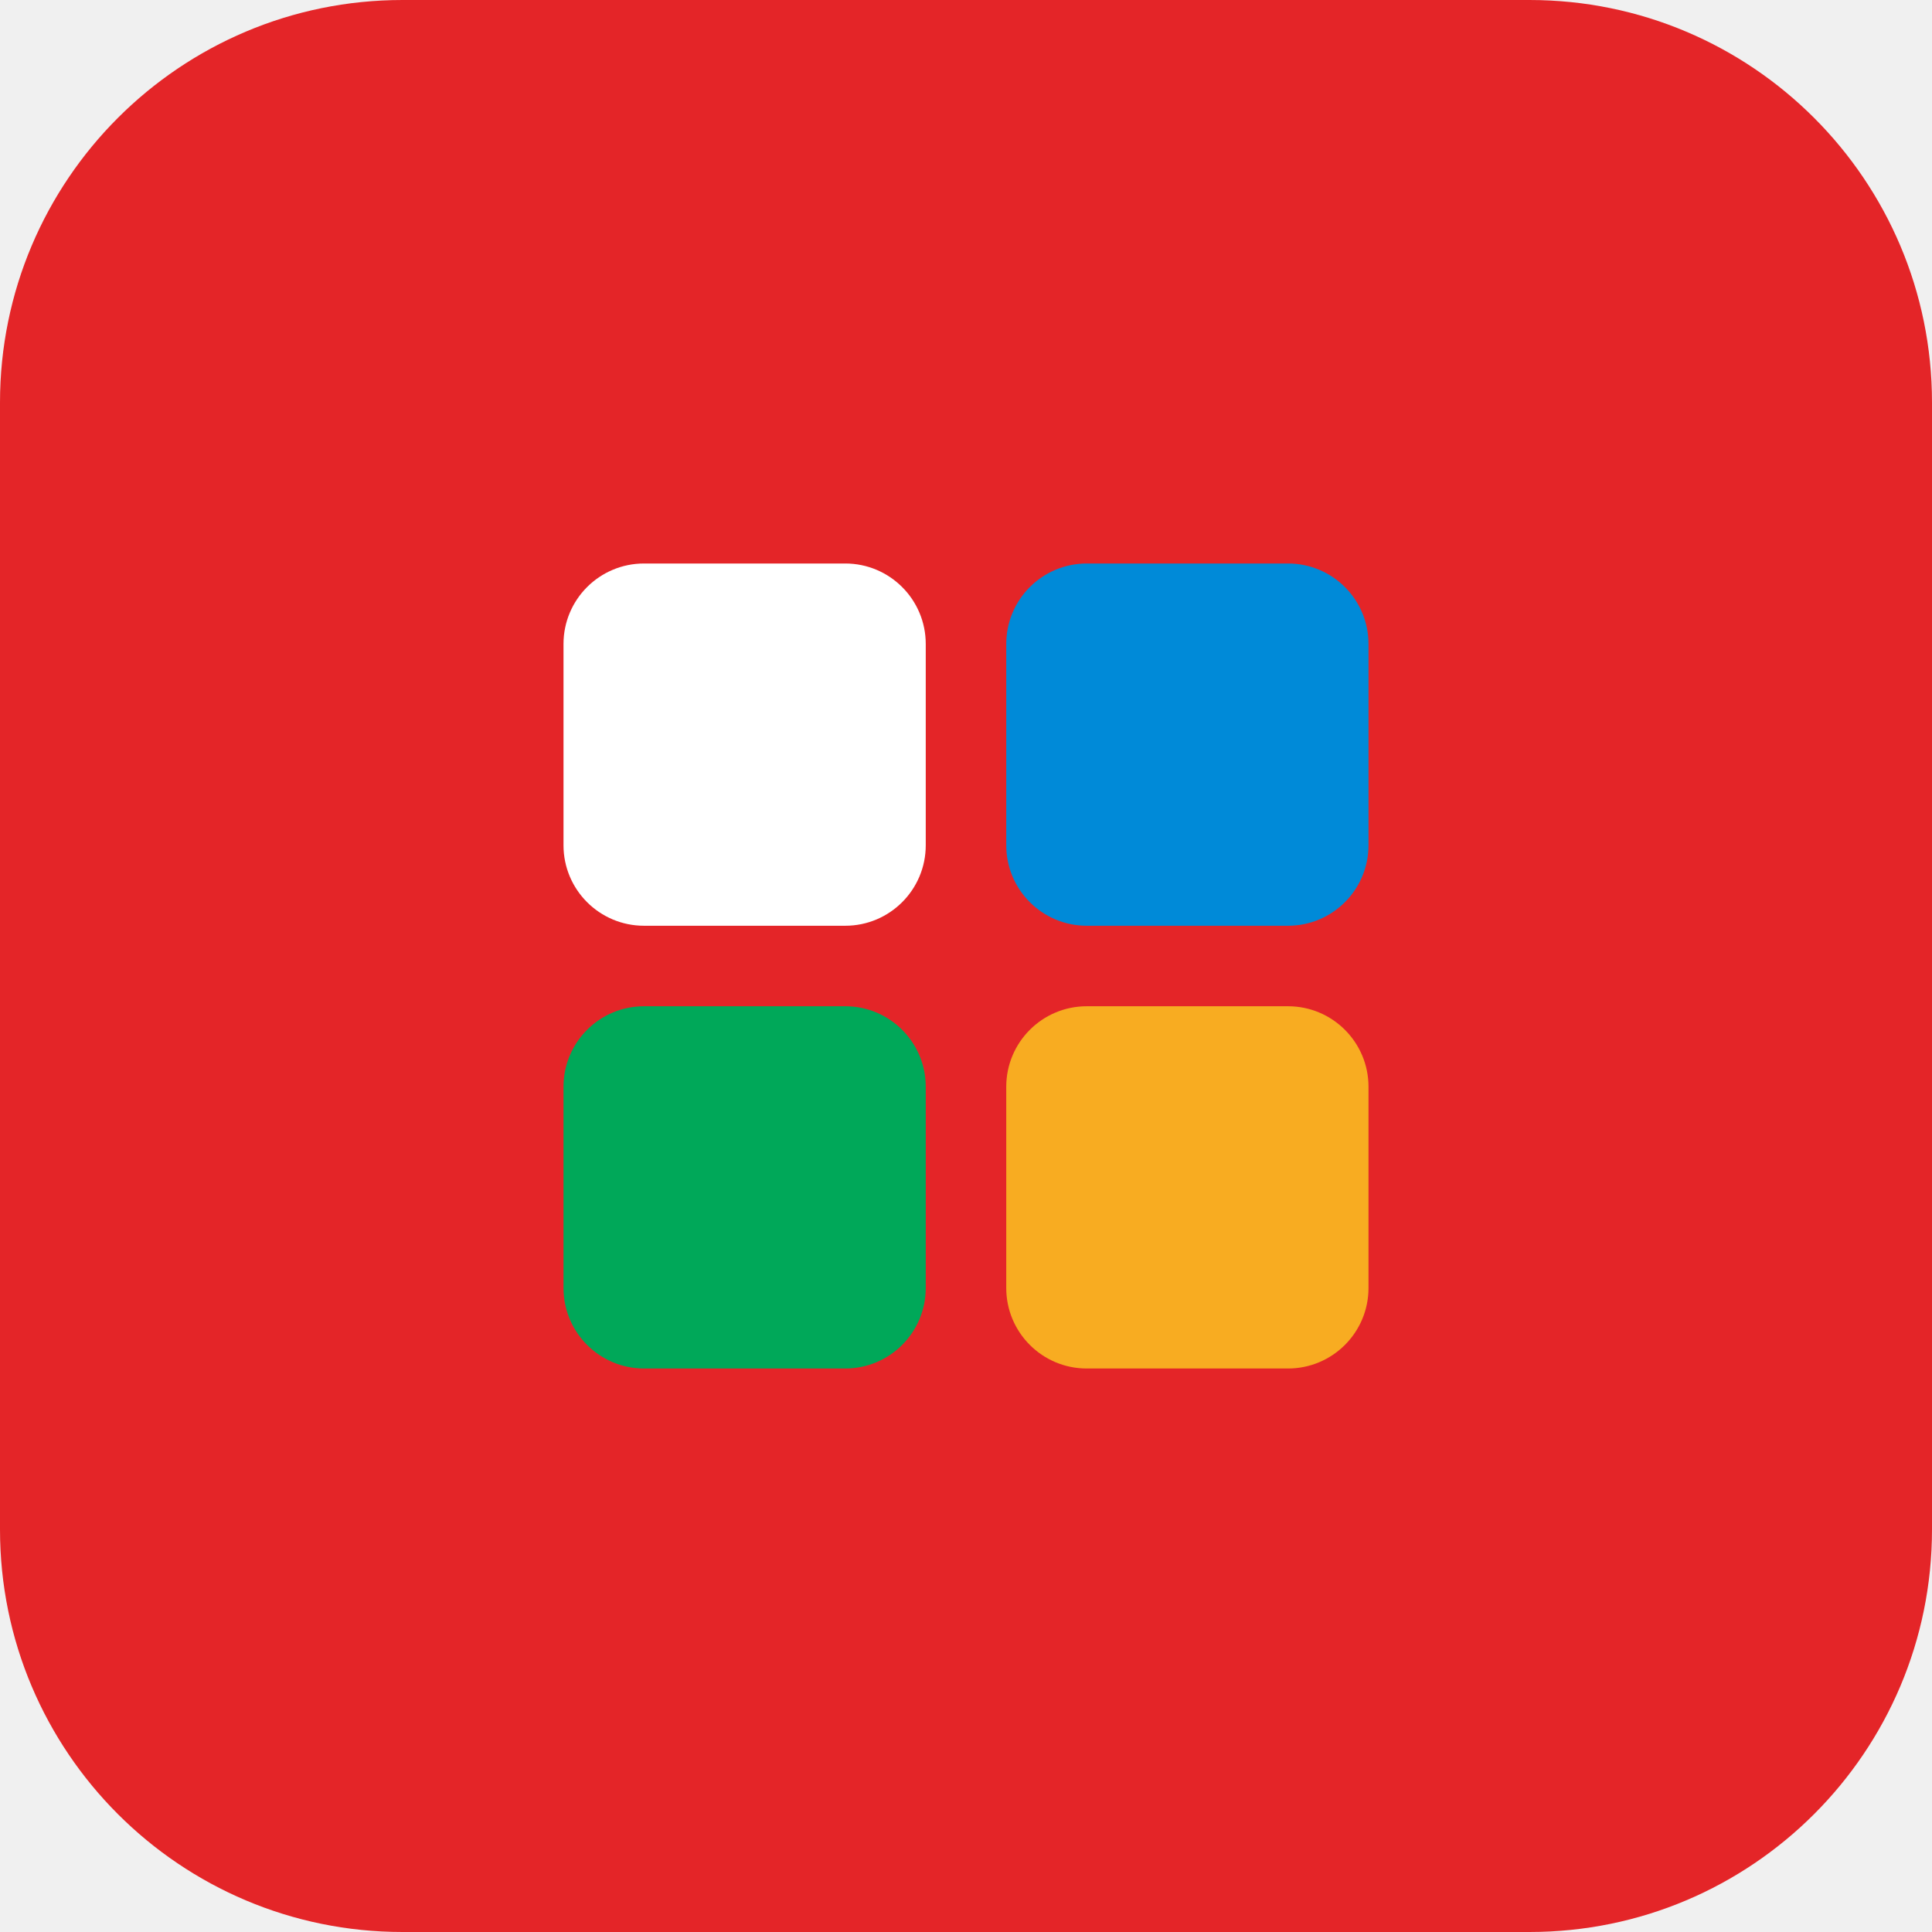
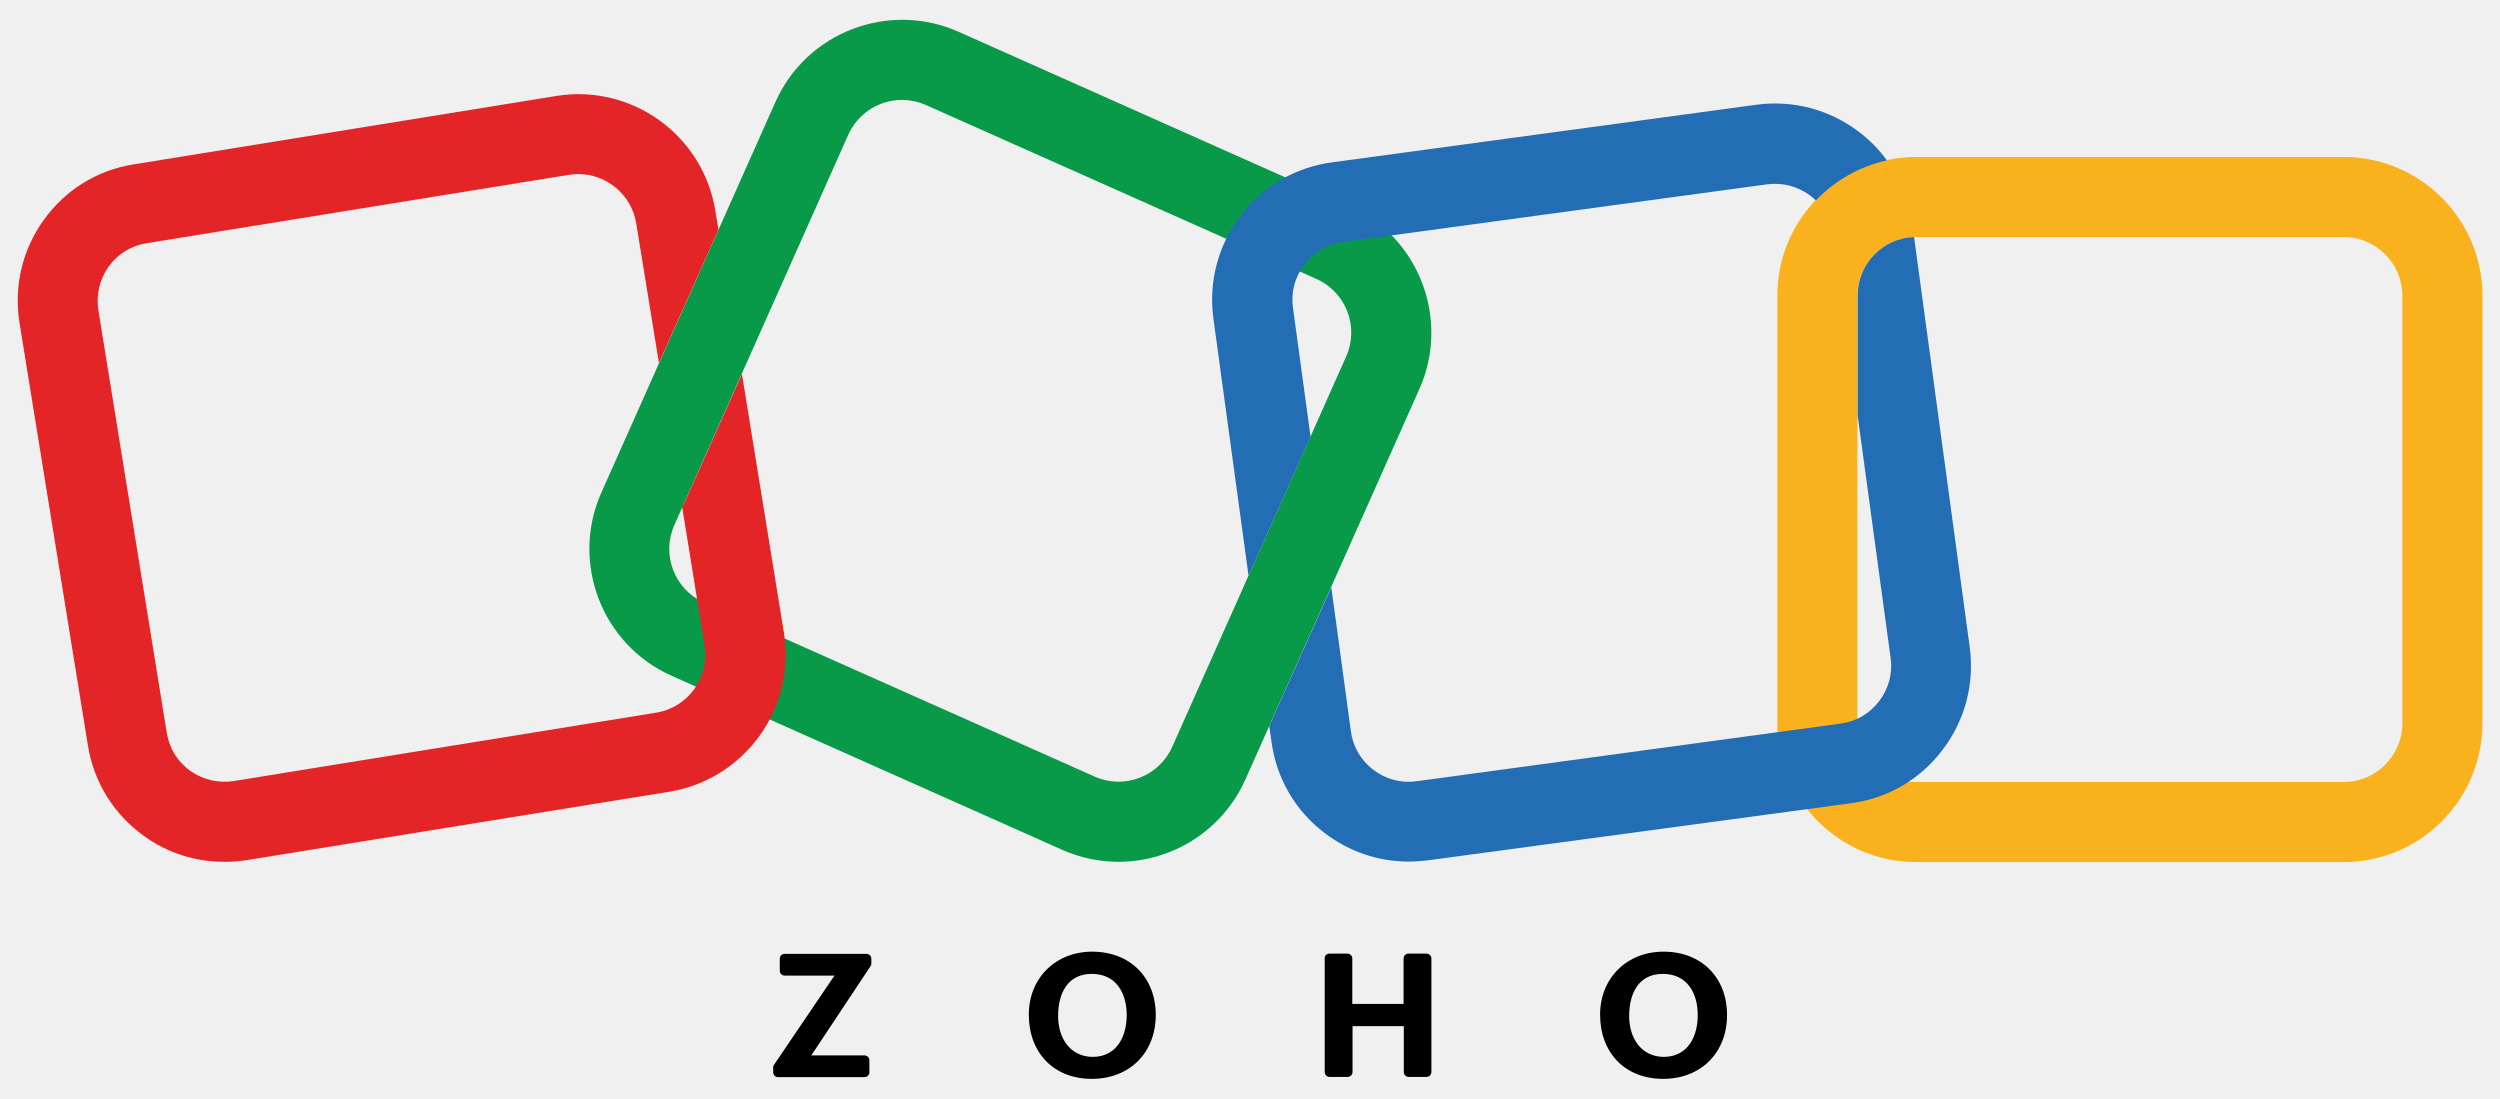
- <svg xmlns="http://www.w3.org/2000/svg" viewBox="0 0 48 48" width="48" height="48">
-   <rect width="48" height="48" rx="10" fill="#E42528" />
-   <rect x="14" y="14" width="9" height="9" rx="2" fill="#FFFFFF" />
-   <rect x="25" y="14" width="9" height="9" rx="2" fill="#008AD8" />
-   <rect x="14" y="25" width="9" height="9" rx="2" fill="#00A859" />
-   <rect x="25" y="25" width="9" height="9" rx="2" fill="#F8AC21" />
+ <svg xmlns="http://www.w3.org/2000/svg" version="1.1" viewBox="0 0 1024 450">
+   <path d="m458.1 353c-7.7 0-15.5-1.6-23-4.9l-160-71.3c-28.6-12.7-41.5-46.4-28.8-75l71.3-160c12.7-28.6 46.4-41.5 75-28.8l160 71.3c28.6 12.7 41.5 46.4 28.8 75l-71.3 160c-9.5 21.2-30.3 33.7-52 33.7zm-9.7-34.9c12.1 5.4 26.3-0.1 31.7-12.1l71.3-160c5.4-12.1-0.1-26.3-12.1-31.7l-160.1-71.3c-12.1-5.4-26.3 0.1-31.7 12.1l-71.3 160c-5.4 12.1 0.1 26.3 12.1 31.7z" fill="#089949" />
+   <path d="m960 353.1h-175.2c-31.3 0-56.8-25.5-56.8-56.8v-175.2c0-31.3 25.5-56.8 56.8-56.8h175.2c31.3 0 56.8 25.5 56.8 56.8v175.2c0 31.3-25.5 56.8-56.8 56.8zm-175.2-256c-13.2 0-24 10.8-24 24v175.2c0 13.2 10.8 24 24 24h175.2c13.2 0 24-10.8 24-24v-175.2c0-13.2-10.8-24-24-24z" fill="#f9b21d" />
+   <path d="m303.9 153.2-23.6 52.8c-0.3 0.6-0.6 1.1-0.9 1.6l9.2 56.8c2.1 13.1-6.8 25.4-19.8 27.5l-173 28c-6.3 1-12.7-0.5-17.9-4.2s-8.6-9.3-9.6-15.6l-28-173c-1-6.3 0.5-12.7 4.2-17.9s9.3-8.6 15.6-9.6l173-28c1.3-0.2 2.6-0.3 3.8-0.3 11.5 0 21.8 8.4 23.7 20.2l9.3 57.2 24.4-54.7-1.3-7.7c-5-30.9-34.2-52-65.1-47l-173 28c-14.9 2.3-28.1 10.4-36.9 22.7-8.9 12.3-12.4 27.3-10 42.3l28 173c2.4 15 10.5 28.1 22.8 37 9.7 7.1 21.2 10.7 33.1 10.7 3 0 6.1-0.2 9.2-0.7l173-28c30.9-5 52-34.2 47-65.1z" fill="#e42527" />
+   <path d="m511.4 235.8 25.4-56.9-7.2-52.9c-0.9-6.3 0.8-12.6 4.7-17.7s9.5-8.4 15.9-9.2l173.6-23.6c1.1-0.1 2.2-0.2 3.3-0.2 5.2 0 10.2 1.7 14.5 4.9 0.8 0.6 1.5 1.3 2.2 1.9 7.7-8.1 17.8-13.9 29.1-16.4-3.2-4.4-7-8.3-11.5-11.7-12.1-9.2-27-13.1-42-11.1l-173.8 23.6c-15 2-28.4 9.8-37.5 21.9-9.2 12.1-13.1 27-11.1 42z" fill="#226db4" />
+   <path d="m806.8 265.1-22.8-168c-12.8 0.4-23.1 11-23.1 23.9v49.3l13.5 99.2c0.9 6.3-0.8 12.6-4.7 17.7s-9.5 8.4-15.9 9.2l-173.6 23.6c-6.3 0.9-12.6-0.8-17.7-4.7s-8.4-9.5-9.2-15.9l-8-58.9-25.4 56.9 0.9 6.4c2 15 9.8 28.4 21.9 37.5 10 7.6 21.9 11.6 34.3 11.6 2.6 0 5.2-0.2 7.8-0.5l173.4-23.4c15-2 28.4-9.8 37.5-21.9 9.2-12.1 13.1-27 11.1-42z" fill="#226db4" />
+   <path d="m655.4 415.6c0-15 11-25.8 26-25.8 15.5 0 26 10.6 26 25.9 0 15.5-10.7 26.2-26.2 26.2-15.6 0-25.8-10.7-25.8-26.3zm40 0.2c0-9.1-4.4-16.9-14.3-16.9-10 0-13.8 8.1-13.8 17.3 0 8.7 4.7 16.7 14.3 16.7 9.9-0.1 13.8-8.6 13.8-17.1zm-150.9-25.2h7.4c1.1 0 2 0.9 2 2v18.6h21v-18.6c0-1.1 0.9-2 2-2h7.4c1.1 0 2 0.9 2 2v46.5c0 1.1-0.9 2-2 2h-7.3c-1.1 0-2-0.9-2-2v-18.8h-21v18.8c0 1.1-0.9 2-2 2h-7.4c-1.1 0-2-0.9-2-2v-46.5c-0.1-1.1 0.8-2 1.9-2zm-123.1 25c0-15 11-25.8 26-25.8 15.5 0 26 10.6 26 25.9 0 15.5-10.7 26.2-26.2 26.2-15.6 0-25.8-10.7-25.8-26.3zm40.1 0.2c0-9.1-4.4-16.9-14.3-16.9-10 0-13.8 8.1-13.8 17.3 0 8.7 4.7 16.7 14.3 16.7 9.9-0.1 13.8-8.6 13.8-17.1zm-144.5 20.4 24.8-36.6h-20.4c-1.1 0-2-0.9-2-2v-4.9c0-1.1 0.9-2 2-2h33.5c1.1 0 2 0.9 2 2v1.9c0 0.4-0.1 0.8-0.3 1.1l-24.3 36.6h21.8c1.1 0 2 0.9 2 2v4.9c0 1.1-0.9 2-2 2h-35.4c-1.1 0-2-0.9-2-2v-1.8c-0.1-0.5 0.1-0.9 0.3-1.2z" />
</svg>
